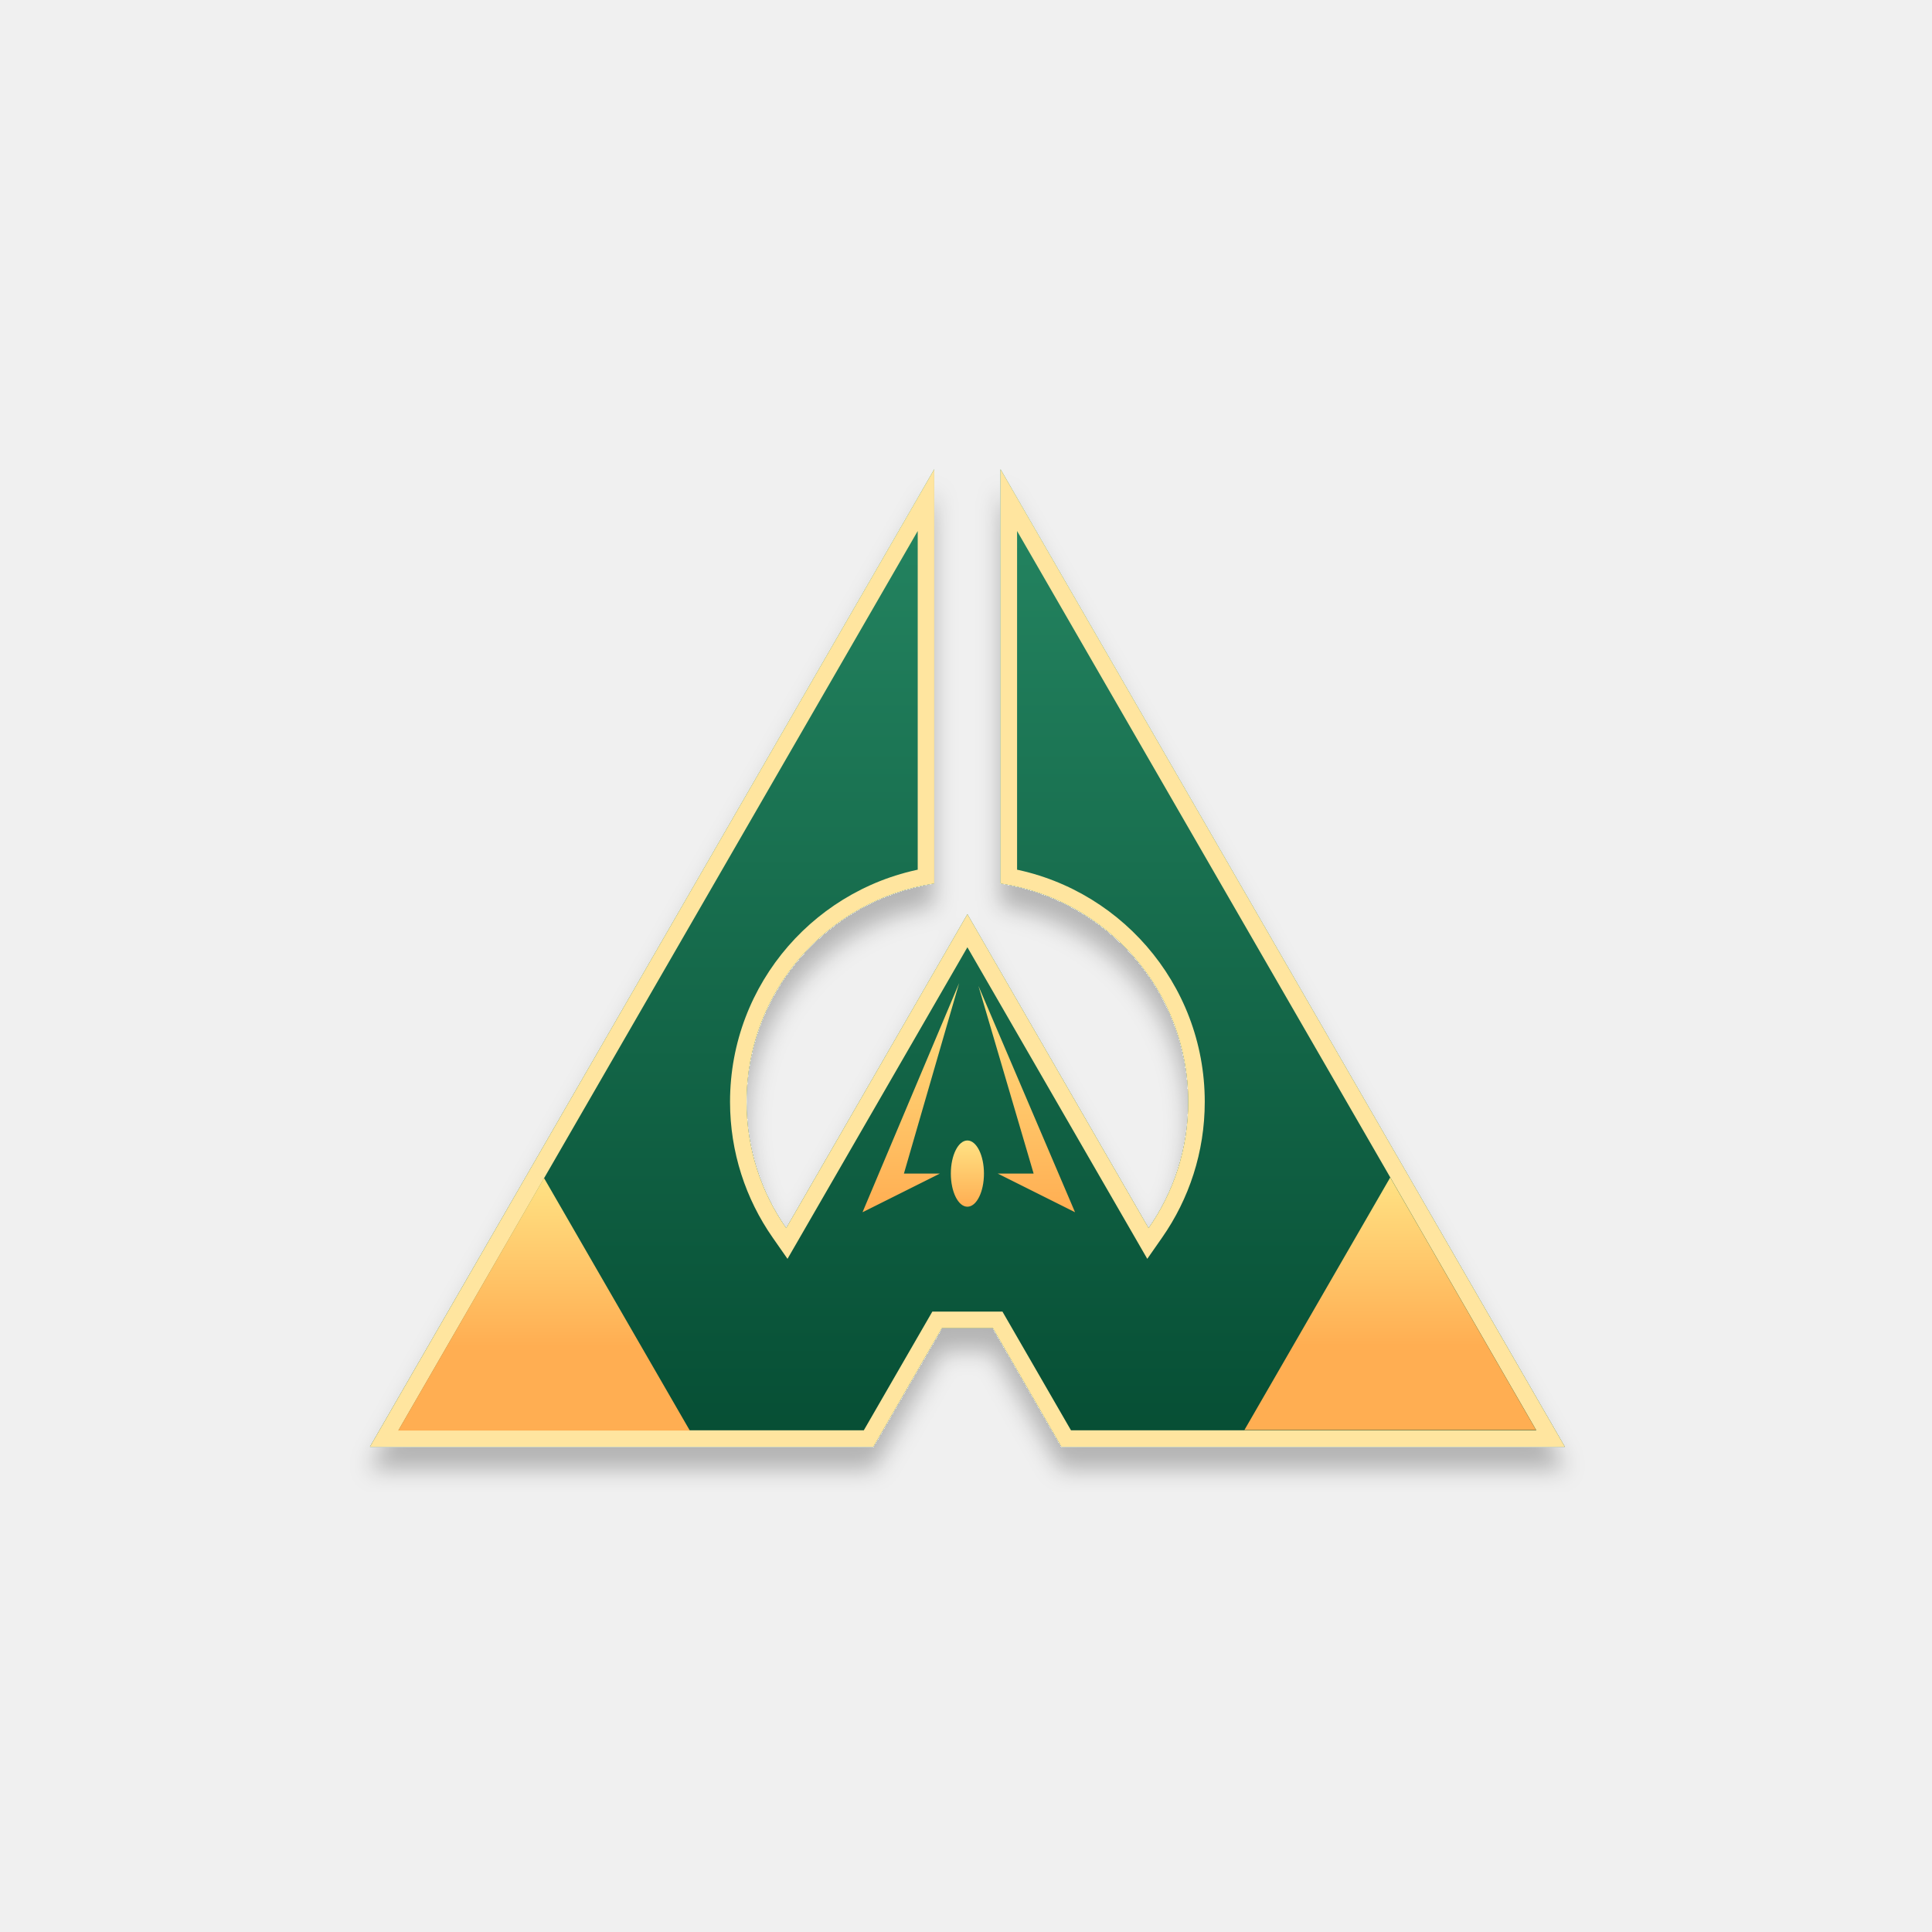
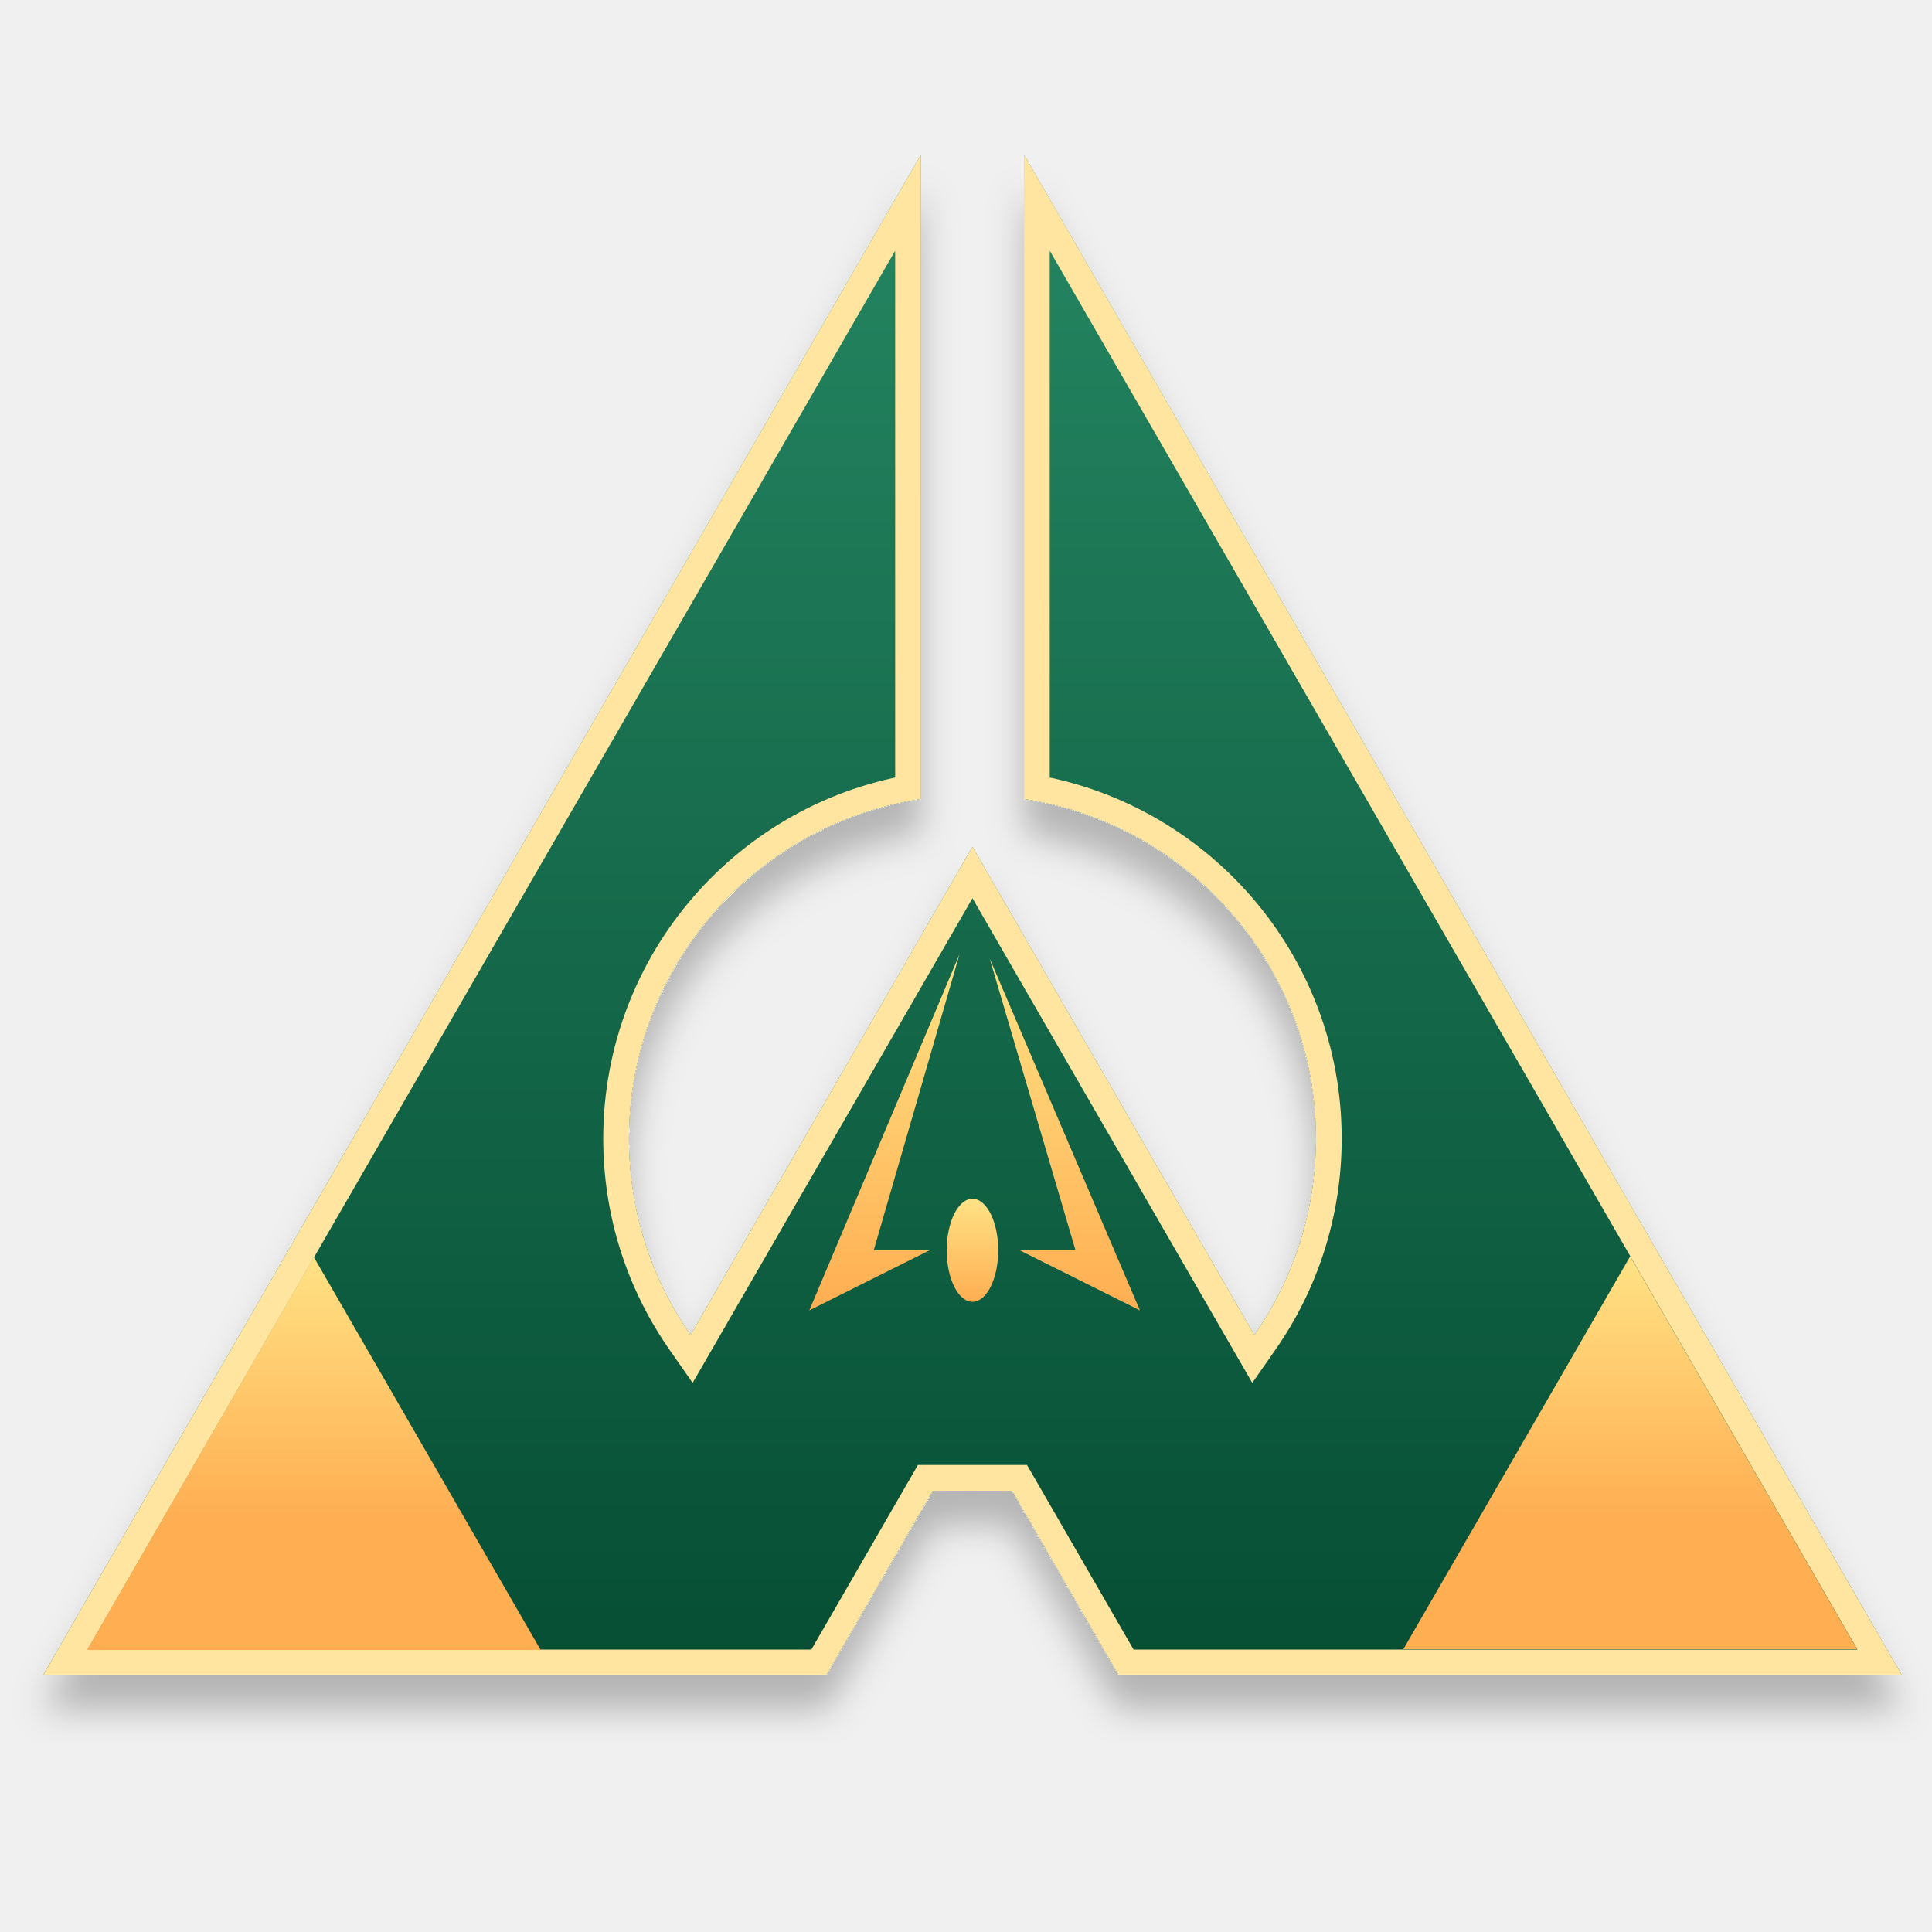
- <svg xmlns="http://www.w3.org/2000/svg" width="350" height="350" viewBox="0 0 350 350" fill="none">
-   <g filter="url(#filter0_d_185_6)">
-     <mask id="path-1-inside-1_185_6" fill="white">
-       <path d="M283.506 262.108H192.284L179.871 240.608H170.634L158.222 262.108H67L169.253 85V160.056C150.008 162.951 135.253 179.556 135.253 199.608C135.253 208.108 137.905 215.987 142.425 222.466L175.253 165.608L208.08 222.466C212.6 215.987 215.253 208.108 215.253 199.608C215.253 179.556 200.498 162.951 181.253 160.056V85L283.506 262.108Z" />
-     </mask>
-     <path d="M283.506 262.108H192.284L179.871 240.608H170.634L158.222 262.108H67L169.253 85V160.056C150.008 162.951 135.253 179.556 135.253 199.608C135.253 208.108 137.905 215.987 142.425 222.466L175.253 165.608L208.08 222.466C212.6 215.987 215.253 208.108 215.253 199.608C215.253 179.556 200.498 162.951 181.253 160.056V85L283.506 262.108Z" fill="url(#paint0_linear_185_6)" />
-     <path d="M283.506 262.108V265.108H288.702L286.104 260.608L283.506 262.108ZM192.284 262.108L189.686 263.608L190.552 265.108H192.284V262.108ZM179.871 240.608L182.469 239.108L181.603 237.608H179.871V240.608ZM170.634 240.608V237.608H168.902L168.036 239.108L170.634 240.608ZM158.222 262.108V265.108H159.954L160.82 263.608L158.222 262.108ZM67 262.108L64.402 260.608L61.804 265.108H67V262.108ZM169.253 85H172.253V73.804L166.655 83.5L169.253 85ZM169.253 160.056L169.699 163.022L172.253 162.638V160.056H169.253ZM142.425 222.466L139.964 224.182L142.664 228.052L145.023 223.966L142.425 222.466ZM175.253 165.608L177.851 164.108L175.253 159.609L172.655 164.108L175.253 165.608ZM208.08 222.466L205.482 223.966L207.841 228.052L210.54 224.182L208.08 222.466ZM181.253 160.056H178.253V162.638L180.807 163.022L181.253 160.056ZM181.253 85L183.851 83.5L178.253 73.804V85H181.253ZM283.506 262.108V259.108H192.284V262.108V265.108H283.506V262.108ZM192.284 262.108L194.882 260.608L182.469 239.108L179.871 240.608L177.273 242.108L189.686 263.608L192.284 262.108ZM179.871 240.608V237.608H170.634V240.608V243.608H179.871V240.608ZM170.634 240.608L168.036 239.108L155.624 260.608L158.222 262.108L160.82 263.608L173.232 242.108L170.634 240.608ZM158.222 262.108V259.108H67V262.108V265.108H158.222V262.108ZM67 262.108L69.598 263.608L171.851 86.5L169.253 85L166.655 83.5L64.402 260.608L67 262.108ZM169.253 85H166.253V160.056H169.253H172.253V85H169.253ZM169.253 160.056L168.807 157.089C148.116 160.201 132.253 178.05 132.253 199.608H135.253H138.253C138.253 181.063 151.9 165.7 169.699 163.022L169.253 160.056ZM135.253 199.608H132.253C132.253 208.741 135.105 217.216 139.964 224.182L142.425 222.466L144.885 220.749C140.705 214.757 138.253 207.474 138.253 199.608H135.253ZM142.425 222.466L145.023 223.966L177.851 167.108L175.253 165.608L172.655 164.108L139.827 220.966L142.425 222.466ZM175.253 165.608L172.655 167.108L205.482 223.966L208.08 222.466L210.678 220.966L177.851 164.108L175.253 165.608ZM208.08 222.466L210.54 224.182C215.4 217.216 218.253 208.742 218.253 199.608H215.253H212.253C212.253 207.474 209.8 214.757 205.62 220.749L208.08 222.466ZM215.253 199.608H218.253C218.253 178.05 202.39 160.201 181.699 157.089L181.253 160.056L180.807 163.022C198.606 165.7 212.253 181.063 212.253 199.608H215.253ZM181.253 160.056H184.253V85H181.253H178.253V160.056H181.253ZM181.253 85L178.655 86.5L280.908 263.608L283.506 262.108L286.104 260.608L183.851 83.5L181.253 85Z" fill="#FFE59F" mask="url(#path-1-inside-1_185_6)" />
+ <svg xmlns="http://www.w3.org/2000/svg" width="225" height="225" viewBox="0 0 225 225" fill="none">
+   <g clip-path="url(#clip0_185_6)">
+     <g filter="url(#filter0_d_185_6)">
+       <mask id="path-1-inside-1_185_6" fill="white">
+         <path d="M221.506 195.108H130.284L117.871 173.608H108.634L96.222 195.108H5L107.253 18V93.056C88.008 95.951 73.253 112.556 73.253 132.608C73.253 141.108 75.905 148.987 80.425 155.466L113.253 98.608L146.08 155.466C150.6 148.987 153.253 141.108 153.253 132.608C153.253 112.556 138.498 95.951 119.253 93.056V18L221.506 195.108Z" />
+       </mask>
+       <path d="M221.506 195.108H130.284L117.871 173.608H108.634L96.222 195.108H5L107.253 18V93.056C88.008 95.951 73.253 112.556 73.253 132.608C73.253 141.108 75.905 148.987 80.425 155.466L113.253 98.608L146.08 155.466C150.6 148.987 153.253 141.108 153.253 132.608C153.253 112.556 138.498 95.951 119.253 93.056V18L221.506 195.108Z" fill="url(#paint0_linear_185_6)" />
+       <path d="M221.506 195.108V198.108H226.702L224.104 193.608L221.506 195.108ZM130.284 195.108L127.686 196.608L128.552 198.108H130.284V195.108ZM117.871 173.608L120.469 172.108L119.603 170.608H117.871V173.608ZM108.634 173.608V170.608H106.902L106.036 172.108L108.634 173.608ZM96.222 195.108V198.108H97.954L98.82 196.608L96.222 195.108ZM5 195.108L2.402 193.608L-0.196 198.108H5V195.108ZM107.253 18H110.253V6.804L104.655 16.5L107.253 18ZM107.253 93.056L107.699 96.022L110.253 95.638V93.056H107.253ZM80.425 155.466L77.964 157.182L80.664 161.052L83.023 156.966L80.425 155.466ZM113.253 98.608L115.851 97.108L113.253 92.609L110.655 97.108L113.253 98.608ZM146.08 155.466L143.482 156.966L145.841 161.052L148.54 157.182L146.08 155.466ZM119.253 93.056H116.253V95.638L118.807 96.022L119.253 93.056ZM119.253 18L121.851 16.5L116.253 6.804V18H119.253ZM221.506 195.108V192.108H130.284V195.108V198.108H221.506V195.108ZM130.284 195.108L132.882 193.608L120.469 172.108L117.871 173.608L115.273 175.108L127.686 196.608L130.284 195.108ZM117.871 173.608V170.608H108.634V173.608V176.608H117.871V173.608ZM108.634 173.608L106.036 172.108L93.624 193.608L96.222 195.108L98.82 196.608L111.232 175.108L108.634 173.608ZM96.222 195.108V192.108H5V195.108V198.108H96.222V195.108ZM5 195.108L7.598 196.608L109.851 19.5L107.253 18L104.655 16.5L2.402 193.608L5 195.108ZM107.253 18H104.253V93.056H107.253H110.253V18H107.253ZM107.253 93.056L106.807 90.089C86.116 93.201 70.253 111.05 70.253 132.608H73.253H76.253C76.253 114.063 89.9 98.7 107.699 96.022L107.253 93.056ZM73.253 132.608H70.253C70.253 141.741 73.105 150.216 77.964 157.182L80.425 155.466L82.885 153.749C78.705 147.757 76.253 140.474 76.253 132.608H73.253ZM80.425 155.466L83.023 156.966L115.851 100.108L113.253 98.608L110.655 97.108L77.827 153.966L80.425 155.466ZM113.253 98.608L110.655 100.108L143.482 156.966L146.08 155.466L148.678 153.966L115.851 97.108L113.253 98.608ZM146.08 155.466L148.54 157.182C153.4 150.216 156.253 141.742 156.253 132.608H153.253H150.253C150.253 140.474 147.8 147.757 143.62 153.749L146.08 155.466ZM153.253 132.608H156.253C156.253 111.05 140.39 93.201 119.699 90.089L119.253 93.056L118.807 96.022C136.606 98.7 150.253 114.063 150.253 132.608H153.253ZM119.253 93.056H122.253V18H119.253H116.253V93.056H119.253ZM119.253 18L116.655 19.5L218.908 196.608L221.506 195.108L224.104 193.608L121.851 16.5L119.253 18Z" fill="#FFE59F" mask="url(#path-1-inside-1_185_6)" />
+     </g>
+     <path d="M132.753 152.608L115.253 111.608L125.253 145.608H118.753L132.753 152.608Z" fill="url(#paint1_linear_185_6)" />
+     <path d="M94.253 152.608L111.753 111.108L101.753 145.608H108.253L94.253 152.608Z" fill="url(#paint2_linear_185_6)" />
+     <ellipse cx="113.253" cy="145.608" rx="3" ry="6" fill="url(#paint3_linear_185_6)" />
+     <path d="M189.853 146.308L216.267 192.058H163.439L189.853 146.308Z" fill="url(#paint4_linear_185_6)" />
+     <path d="M36.553 146.408L62.967 192.158H10.139L36.553 146.408Z" fill="url(#paint5_linear_185_6)" />
  </g>
-   <path d="M194.753 219.608L177.253 178.608L187.253 212.608H180.753L194.753 219.608Z" fill="url(#paint1_linear_185_6)" />
-   <path d="M156.253 219.608L173.753 178.108L163.753 212.608H170.253L156.253 219.608Z" fill="url(#paint2_linear_185_6)" />
-   <ellipse cx="175.253" cy="212.608" rx="3" ry="6" fill="url(#paint3_linear_185_6)" />
-   <path d="M251.853 213.308L278.267 259.058H225.439L251.853 213.308Z" fill="url(#paint4_linear_185_6)" />
-   <path d="M98.553 213.408L124.967 259.158H72.139L98.553 213.408Z" fill="url(#paint5_linear_185_6)" />
  <defs>
-     <filter id="filter0_d_185_6" x="63" y="85" width="224.506" height="185.108" filterUnits="userSpaceOnUse" color-interpolation-filters="sRGB">
+     <filter id="filter0_d_185_6" x="1" y="18" width="224.506" height="185.108" filterUnits="userSpaceOnUse" color-interpolation-filters="sRGB">
      <feFlood flood-opacity="0" result="BackgroundImageFix" />
      <feColorMatrix in="SourceAlpha" type="matrix" values="0 0 0 0 0 0 0 0 0 0 0 0 0 0 0 0 0 0 127 0" result="hardAlpha" />
      <feOffset dy="4" />
      <feGaussianBlur stdDeviation="2" />
      <feComposite in2="hardAlpha" operator="out" />
      <feColorMatrix type="matrix" values="0 0 0 0 0 0 0 0 0 0 0 0 0 0 0 0 0 0 0.25 0" />
      <feBlend mode="normal" in2="BackgroundImageFix" result="effect1_dropShadow_185_6" />
      <feBlend mode="normal" in="SourceGraphic" in2="effect1_dropShadow_185_6" result="shape" />
    </filter>
-     <linearGradient id="paint0_linear_185_6" x1="175.253" y1="85" x2="175.253" y2="262.108" gradientUnits="userSpaceOnUse">
+     <linearGradient id="paint0_linear_185_6" x1="113.253" y1="18" x2="113.253" y2="195.108" gradientUnits="userSpaceOnUse">
      <stop stop-color="#258662" />
      <stop offset="1" stop-color="#064E34" />
    </linearGradient>
-     <linearGradient id="paint1_linear_185_6" x1="186.003" y1="178.608" x2="186.003" y2="219.608" gradientUnits="userSpaceOnUse">
+     <linearGradient id="paint1_linear_185_6" x1="124.003" y1="111.608" x2="124.003" y2="152.608" gradientUnits="userSpaceOnUse">
      <stop stop-color="#FFE284" />
      <stop offset="1" stop-color="#FFAE52" />
    </linearGradient>
-     <linearGradient id="paint2_linear_185_6" x1="165.003" y1="178.108" x2="165.003" y2="219.608" gradientUnits="userSpaceOnUse">
+     <linearGradient id="paint2_linear_185_6" x1="103.003" y1="111.108" x2="103.003" y2="152.608" gradientUnits="userSpaceOnUse">
      <stop stop-color="#FFE284" />
      <stop offset="1" stop-color="#FFAE52" />
    </linearGradient>
-     <linearGradient id="paint3_linear_185_6" x1="175.253" y1="206.608" x2="175.253" y2="218.608" gradientUnits="userSpaceOnUse">
+     <linearGradient id="paint3_linear_185_6" x1="113.253" y1="139.608" x2="113.253" y2="151.608" gradientUnits="userSpaceOnUse">
      <stop stop-color="#FFE284" />
      <stop offset="1" stop-color="#FFAE52" />
    </linearGradient>
-     <linearGradient id="paint4_linear_185_6" x1="251.853" y1="213.308" x2="251.853" y2="274.308" gradientUnits="userSpaceOnUse">
+     <linearGradient id="paint4_linear_185_6" x1="189.853" y1="146.308" x2="189.853" y2="207.308" gradientUnits="userSpaceOnUse">
      <stop stop-color="#FFE284" />
      <stop offset="0.5" stop-color="#FFAE52" />
    </linearGradient>
-     <linearGradient id="paint5_linear_185_6" x1="98.553" y1="213.408" x2="98.553" y2="274.408" gradientUnits="userSpaceOnUse">
+     <linearGradient id="paint5_linear_185_6" x1="36.553" y1="146.408" x2="36.553" y2="207.408" gradientUnits="userSpaceOnUse">
      <stop stop-color="#FFE284" />
      <stop offset="0.5" stop-color="#FFAE52" />
    </linearGradient>
+     <clipPath id="clip0_185_6">
+       <rect width="225" height="225" fill="white" />
+     </clipPath>
  </defs>
</svg>
